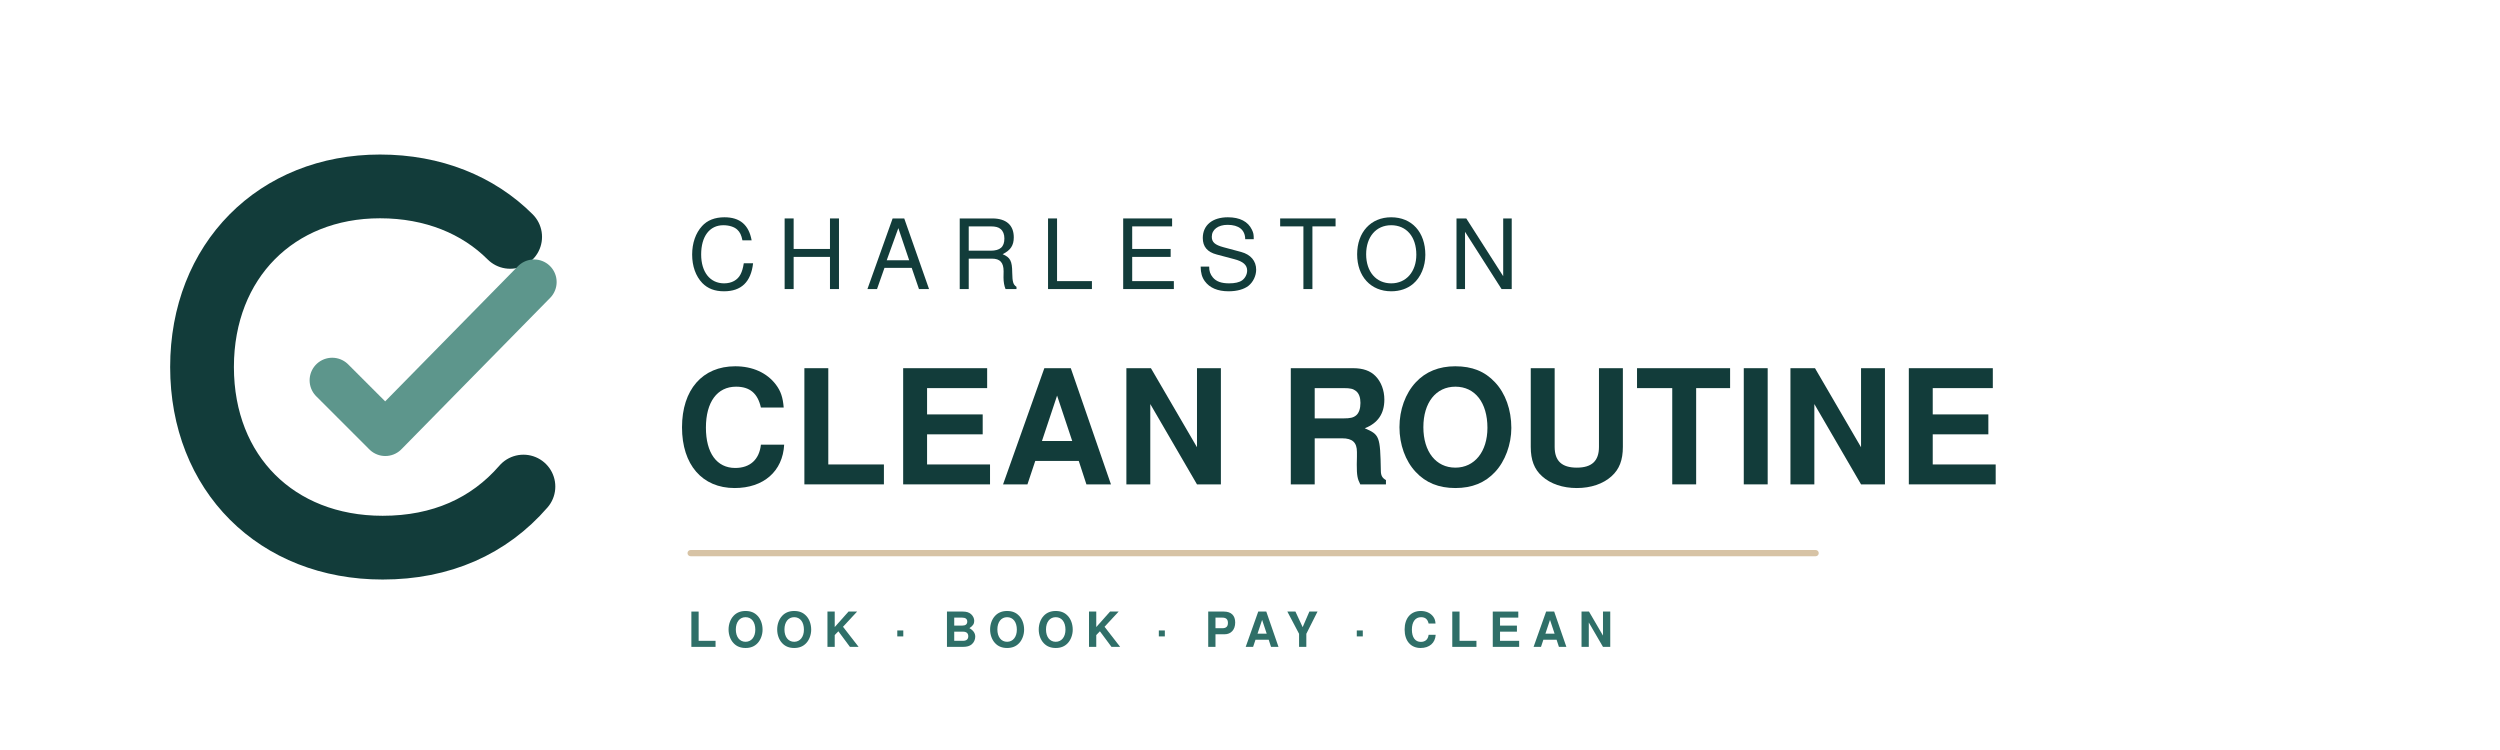
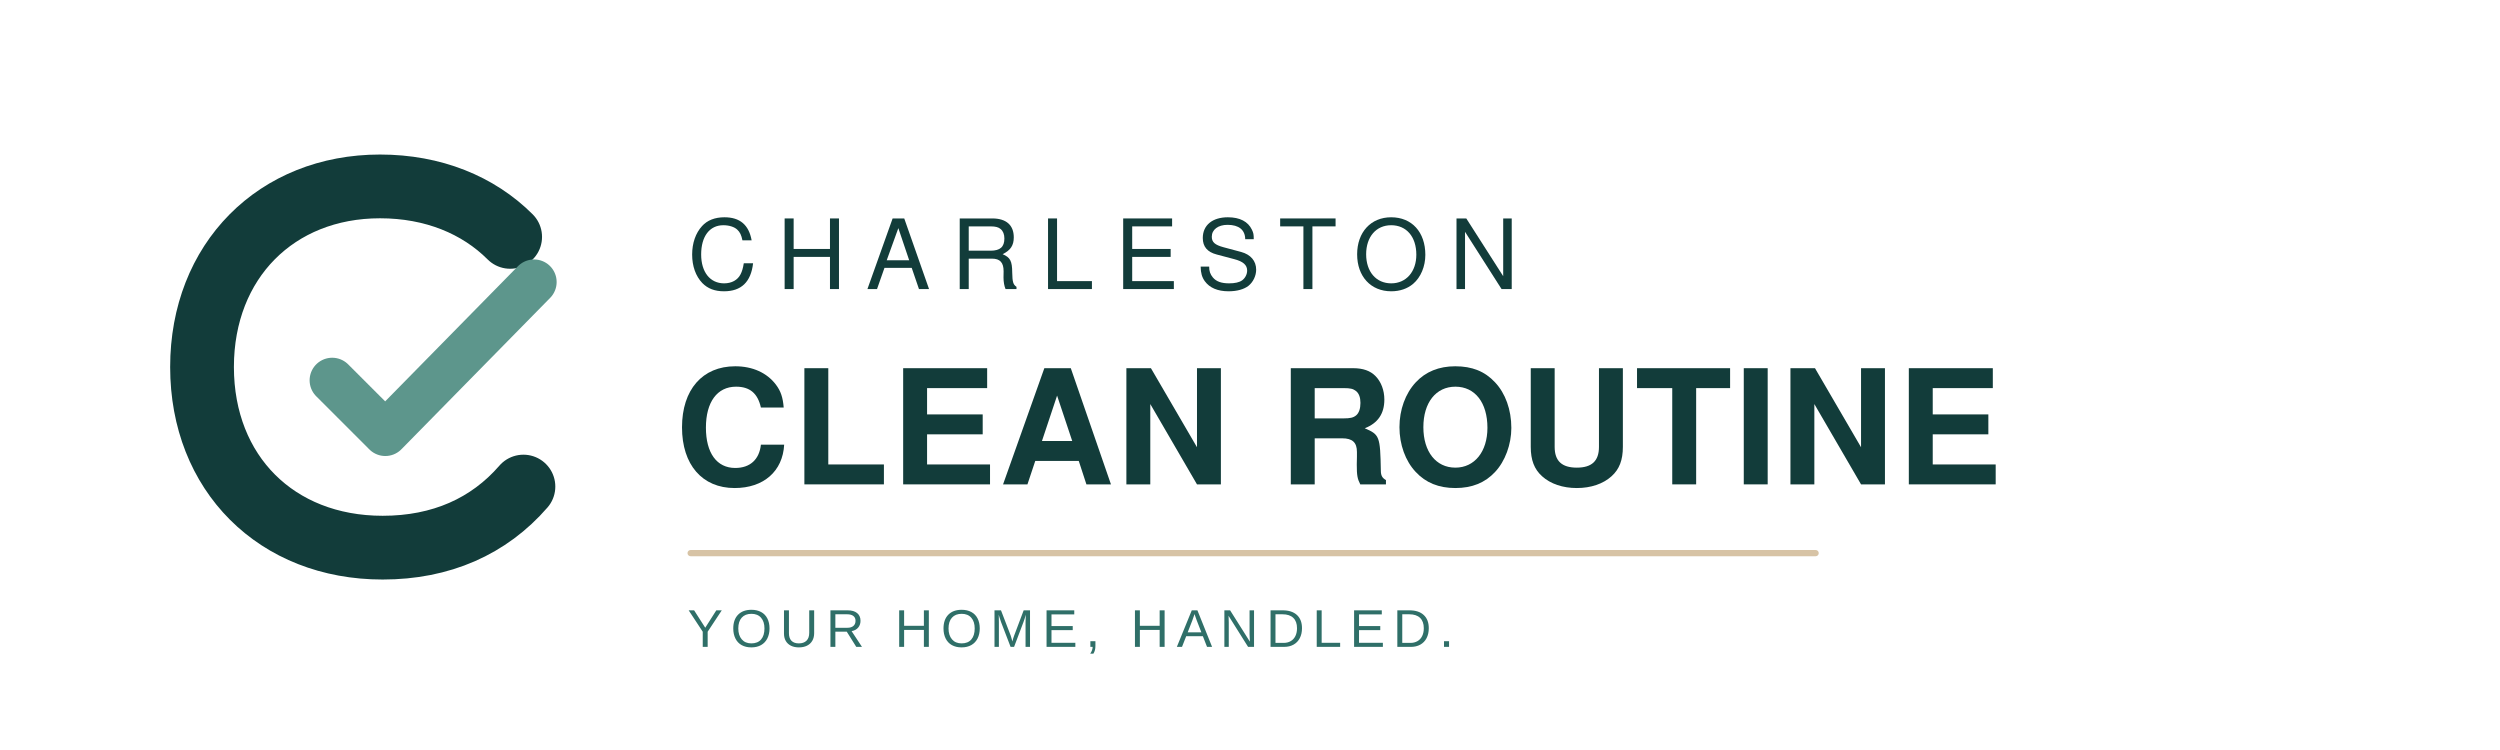
<svg xmlns="http://www.w3.org/2000/svg" width="1600" height="480" viewBox="0 0 1600 480" role="img" aria-labelledby="title desc" version="1.1" id="svg20">
  <defs id="defs24" />
  <g transform="matrix(1.7,0,0,1.7,80,70)" id="g8">
    <path d="M 145,48 C 133,36 116,29 96,29 57,29 29,57 29,97 c 0,40 28,68 68,68 22,0 40,-8 53,-23" fill="none" stroke="#123c3a" stroke-width="24" stroke-linecap="round" id="path4" />
    <path d="m 78,102 20,20 56,-57" fill="none" stroke="#5d968c" stroke-width="17" stroke-linecap="round" stroke-linejoin="round" id="path6" />
  </g>
  <g fill="#123c3a" font-family="'Nimbus Sans', Arial, Helvetica, sans-serif" id="g14">
    <g aria-label="CHARLESTON" id="text10" style="font-size:62px;letter-spacing:13">
      <path d="m 481.044,153.814 c -1.798,-9.92 -7.502,-14.756 -17.422,-14.756 -6.076,0 -10.974,1.922 -14.322,5.642 -4.092,4.464 -6.324,10.912 -6.324,18.228 0,7.44 2.294,13.826 6.51,18.228 3.534,3.596 7.998,5.27 13.888,5.27 11.036,0 17.236,-5.952 18.6,-17.918 h -5.952 c -0.496,3.1 -1.116,5.208 -2.046,7.006 -1.86,3.72 -5.704,5.828 -10.54,5.828 -8.99,0 -14.694,-7.192 -14.694,-18.476 0,-11.594 5.394,-18.724 14.198,-18.724 3.658,0 7.068,1.054 8.928,2.852 1.674,1.55 2.604,3.41 3.286,6.82 z" id="path26" />
      <path d="M 531.182,164.416 V 185 h 5.766 v -45.198 h -5.766 v 19.53 h -23.25 v -19.53 h -5.766 V 185 h 5.766 v -20.584 z" id="path28" />
      <path d="m 583.49,171.422 4.65,13.578 h 6.448 l -15.872,-45.198 h -7.44 l -16.12,45.198 h 6.138 l 4.774,-13.578 z m -1.612,-4.836 h -14.384 l 7.44,-20.584 z" id="path30" />
      <path d="m 619.988,165.532 h 14.88 c 5.146,0 7.44,2.48 7.44,8.06 l -0.062,4.03 c 0,2.79 0.496,5.518 1.302,7.378 h 7.006 v -1.426 c -2.17,-1.488 -2.604,-3.1 -2.728,-9.114 -0.062,-7.44 -1.24,-9.672 -6.138,-11.78 5.084,-2.542 7.13,-5.58 7.13,-10.788 0,-7.812 -4.836,-12.09 -13.764,-12.09 h -20.832 V 185 h 5.766 z m 0,-5.084 v -15.562 h 13.95 c 3.224,0 5.084,0.496 6.51,1.736 1.55,1.302 2.356,3.348 2.356,6.014 0,5.394 -2.728,7.812 -8.866,7.812 z" id="path32" />
      <path d="m 676.512,139.802 h -5.766 V 185 h 28.086 v -5.084 h -22.32 z" id="path34" />
      <path d="m 724.604,164.416 h 24.614 v -5.084 h -24.614 v -14.446 h 25.544 v -5.084 h -31.31 V 185 h 32.426 v -5.084 h -26.66 z" id="path36" />
      <path d="m 802.394,153.07 c 0,-3.1 -0.186,-3.968 -1.178,-6.076 -2.48,-5.208 -7.75,-7.936 -15.376,-7.936 -9.92,0 -16.058,5.084 -16.058,13.268 0,5.518 2.914,8.99 8.866,10.54 l 11.222,2.976 c 5.766,1.488 8.308,3.782 8.308,7.316 0,2.418 -1.302,4.898 -3.224,6.262 -1.798,1.302 -4.65,1.922 -8.308,1.922 -4.96,0 -8.246,-1.178 -10.416,-3.782 -1.674,-1.984 -2.418,-4.154 -2.356,-6.944 h -5.456 c 0.062,4.154 0.868,6.882 2.666,9.362 3.1,4.278 8.308,6.448 15.19,6.448 5.394,0 9.796,-1.24 12.71,-3.472 3.038,-2.418 4.96,-6.448 4.96,-10.354 0,-5.58 -3.472,-9.672 -9.61,-11.346 l -11.346,-3.038 c -5.456,-1.488 -7.44,-3.224 -7.44,-6.696 0,-4.588 4.03,-7.626 10.106,-7.626 7.192,0 11.222,3.224 11.284,9.176 z" id="path38" />
      <path d="m 839.946,144.886 h 14.818 v -5.084 h -35.464 v 5.084 h 14.88 V 185 h 5.766 z" id="path40" />
      <path d="m 890.332,139.058 c -12.958,0 -21.762,9.548 -21.762,23.684 0,14.198 8.742,23.684 21.824,23.684 5.518,0 10.354,-1.674 14.012,-4.774 4.898,-4.154 7.812,-11.16 7.812,-18.538 0,-14.57 -8.618,-24.056 -21.886,-24.056 z m 0,5.084 c 9.796,0 16.12,7.378 16.12,18.848 0,10.912 -6.51,18.352 -16.058,18.352 -9.672,0 -16.058,-7.44 -16.058,-18.6 0,-11.16 6.386,-18.6 15.996,-18.6 z" id="path42" />
      <path d="m 967.502,139.802 h -5.456 v 36.952 l -23.622,-36.952 h -6.262 V 185 h 5.456 v -36.642 l 23.374,36.642 h 6.51 z" id="path44" />
    </g>
    <g aria-label="CLEAN ROUTINE" id="text12" style="font-weight:700;font-size:102px;letter-spacing:1">
      <path d="m 501.564,260.836 c -0.51,-6.426 -1.836,-10.506 -4.998,-14.688 -5.712,-7.548 -14.892,-11.73 -26.01,-11.73 -21.012,0 -34.068,14.994 -34.068,39.066 0,23.97 12.954,38.862 33.66,38.862 18.564,0 30.804,-10.71 31.722,-27.744 h -14.892 c -1.02,9.486 -6.936,14.892 -16.422,14.892 -11.832,0 -18.768,-9.588 -18.768,-25.806 0,-16.422 7.242,-26.214 19.278,-26.214 8.874,0 13.872,4.284 15.912,13.362 z" id="path47" />
      <path d="m 530.104,235.642 h -15.3 V 310 h 50.898 v -12.75 h -35.598 z" id="path49" />
      <path d="m 593.324,277.972 h 35.598 v -12.75 h -35.598 v -16.83 h 38.454 v -12.75 h -53.754 V 310 h 55.59 v -12.75 h -40.29 z" id="path51" />
      <path d="m 690.408,295.006 4.896,14.994 h 15.708 l -25.704,-74.358 h -16.932 L 641.958,310 h 15.606 l 4.998,-14.994 z m -4.182,-12.75 h -19.38 l 9.69,-29.07 z" id="path53" />
      <path d="m 766.072,310 h 15.3 v -74.358 h -15.3 v 50.592 l -29.478,-50.592 h -15.708 V 310 h 15.3 v -51.408 z" id="path55" />
      <path d="m 841.41,280.522 h 17.544 c 6.63,0 9.486,2.652 9.486,8.772 v 3.06 c -0.102,1.938 -0.102,3.774 -0.102,4.896 0,7.038 0.408,9.18 2.244,12.75 h 16.422 v -2.754 c -2.346,-1.326 -3.264,-2.856 -3.264,-6.12 -0.408,-21.93 -0.816,-22.95 -10.302,-27.03 8.364,-3.264 12.546,-9.282 12.546,-18.36 0,-5.916 -2.04,-11.322 -5.61,-14.994 -3.366,-3.468 -8.058,-5.1 -14.382,-5.1 h -39.882 V 310 h 15.3 z m 0,-12.75 v -19.38 h 18.462 c 4.386,0 6.12,0.408 8.058,1.938 1.836,1.53 2.754,4.08 2.754,7.548 0,3.57 -0.918,6.426 -2.754,7.956 -1.734,1.428 -3.672,1.938 -8.058,1.938 z" id="path57" />
      <path d="m 931.354,234.418 c -10.404,0 -18.972,3.468 -25.296,10.302 -6.63,7.14 -10.404,17.544 -10.404,28.662 0,11.118 3.774,21.624 10.404,28.662 6.426,6.936 14.79,10.302 25.398,10.302 10.608,0 18.972,-3.366 25.398,-10.302 6.426,-6.834 10.404,-17.646 10.404,-28.152 0,-11.628 -3.774,-22.134 -10.404,-29.172 -6.528,-7.038 -14.688,-10.302 -25.5,-10.302 z m 0.102,13.056 c 12.546,0 20.502,10.2 20.502,26.316 0,15.3 -8.262,25.5 -20.502,25.5 -12.444,0 -20.502,-10.2 -20.502,-25.908 0,-15.708 8.058,-25.908 20.502,-25.908 z" id="path59" />
      <path d="m 1023.338,235.642 v 50.388 c 0,8.976 -4.59,13.26 -14.178,13.26 -9.588,0 -14.178,-4.284 -14.178,-13.26 v -50.388 h -15.3 v 50.388 c 0,8.364 2.244,14.28 7.242,18.768 5.406,4.896 13.26,7.548 22.236,7.548 8.976,0 16.83,-2.652 22.236,-7.548 4.998,-4.488 7.242,-10.404 7.242,-18.768 v -50.388 z" id="path61" />
      <path d="m 1085.538,248.392 h 21.726 v -12.75 h -59.568 v 12.75 h 22.542 V 310 h 15.3 z" id="path63" />
      <path d="m 1131.316,235.642 h -15.3 V 310 h 15.3 z" id="path65" />
      <path d="m 1191.068,310 h 15.3 v -74.358 h -15.3 v 50.592 l -29.478,-50.592 h -15.708 V 310 h 15.3 v -51.408 z" id="path67" />
      <path d="m 1236.948,277.972 h 35.598 v -12.75 h -35.598 v -16.83 h 38.454 v -12.75 h -53.754 V 310 h 55.59 v -12.75 h -40.29 z" id="path69" />
    </g>
  </g>
  <rect x="440" y="352" width="724" height="4" rx="2" fill="#D7C3A5" id="rect16" />
-   <g aria-label="LOOK · BOOK · PAY · CLEAN" id="text18" style="font-weight:600;font-size:31px;font-family:'Nimbus Sans', Arial, Helvetica, sans-serif;letter-spacing:7;fill:#2f6f68">
-     <path d="m 447.13,391.401 h -4.65 V 414 h 15.469 v -3.875 H 447.13 Z" id="path72" />
-     <path d="m 477.132,391.029 c -3.162,0 -5.766,1.054 -7.688,3.131 -2.015,2.17 -3.162,5.332 -3.162,8.711 0,3.379 1.147,6.572 3.162,8.711 1.953,2.108 4.495,3.131 7.719,3.131 3.224,0 5.766,-1.023 7.719,-3.131 1.953,-2.077 3.162,-5.363 3.162,-8.556 0,-3.534 -1.147,-6.727 -3.162,-8.866 -1.984,-2.139 -4.464,-3.131 -7.75,-3.131 z m 0.031,3.968 c 3.813,0 6.231,3.1 6.231,7.998 0,4.65 -2.511,7.75 -6.231,7.75 -3.782,0 -6.231,-3.1 -6.231,-7.874 0,-4.774 2.449,-7.874 6.231,-7.874 z" id="path74" />
-     <path d="m 508.25,391.029 c -3.162,0 -5.766,1.054 -7.688,3.131 -2.015,2.17 -3.162,5.332 -3.162,8.711 0,3.379 1.147,6.572 3.162,8.711 1.953,2.108 4.495,3.131 7.719,3.131 3.224,0 5.766,-1.023 7.719,-3.131 1.953,-2.077 3.162,-5.363 3.162,-8.556 0,-3.534 -1.147,-6.727 -3.162,-8.866 -1.984,-2.139 -4.464,-3.131 -7.75,-3.131 z m 0.031,3.968 c 3.813,0 6.231,3.1 6.231,7.998 0,4.65 -2.511,7.75 -6.231,7.75 -3.782,0 -6.231,-3.1 -6.231,-7.874 0,-4.774 2.449,-7.874 6.231,-7.874 z" id="path76" />
-     <path d="m 534.222,406.436 2.325,-2.418 7.409,9.982 h 5.549 l -9.982,-12.865 9.021,-9.734 h -5.487 l -8.835,9.92 v -9.92 h -4.65 V 414 h 4.65 z" id="path78" />
-     <path d="m 574.262,403.491 v 3.813 h 3.844 v -3.813 z" id="path80" />
-     <path d="m 606.056,414 h 10.168 c 2.604,0 4.34,-0.496 5.704,-1.643 1.364,-1.147 2.232,-3.038 2.232,-4.867 0,-2.232 -1.178,-3.999 -3.751,-5.487 2.232,-1.426 3.1,-2.728 3.1,-4.65 0,-1.581 -0.775,-3.193 -2.046,-4.309 -1.333,-1.147 -2.914,-1.643 -5.332,-1.643 h -10.075 z m 4.65,-18.724 h 5.053 c 2.17,0 3.286,0.868 3.286,2.542 0,1.705 -1.116,2.573 -3.286,2.573 h -5.053 z m 0,8.99 h 5.549 c 2.263,0 3.441,0.992 3.441,2.945 0,1.922 -1.178,2.914 -3.441,2.914 h -5.549 z" id="path82" />
-     <path d="m 644.521,391.029 c -3.162,0 -5.766,1.054 -7.688,3.131 -2.015,2.17 -3.162,5.332 -3.162,8.711 0,3.379 1.147,6.572 3.162,8.711 1.953,2.108 4.495,3.131 7.719,3.131 3.224,0 5.766,-1.023 7.719,-3.131 1.953,-2.077 3.162,-5.363 3.162,-8.556 0,-3.534 -1.147,-6.727 -3.162,-8.866 -1.984,-2.139 -4.464,-3.131 -7.75,-3.131 z m 0.031,3.968 c 3.813,0 6.231,3.1 6.231,7.998 0,4.65 -2.511,7.75 -6.231,7.75 -3.782,0 -6.231,-3.1 -6.231,-7.874 0,-4.774 2.449,-7.874 6.231,-7.874 z" id="path84" />
-     <path d="m 675.639,391.029 c -3.162,0 -5.766,1.054 -7.688,3.131 -2.015,2.17 -3.162,5.332 -3.162,8.711 0,3.379 1.147,6.572 3.162,8.711 1.953,2.108 4.495,3.131 7.719,3.131 3.224,0 5.766,-1.023 7.719,-3.131 1.953,-2.077 3.162,-5.363 3.162,-8.556 0,-3.534 -1.147,-6.727 -3.162,-8.866 -1.984,-2.139 -4.464,-3.131 -7.75,-3.131 z m 0.031,3.968 c 3.813,0 6.231,3.1 6.231,7.998 0,4.65 -2.511,7.75 -6.231,7.75 -3.782,0 -6.231,-3.1 -6.231,-7.874 0,-4.774 2.449,-7.874 6.231,-7.874 z" id="path86" />
-     <path d="m 701.611,406.436 2.325,-2.418 7.409,9.982 h 5.549 l -9.982,-12.865 9.021,-9.734 h -5.487 l -8.835,9.92 v -9.92 h -4.65 V 414 h 4.65 z" id="path88" />
-     <path d="m 741.651,403.491 v 3.813 h 3.844 v -3.813 z" id="path90" />
-     <path d="m 777.909,405.94 h 5.797 c 4.154,0 6.82,-2.945 6.82,-7.533 0,-4.526 -2.573,-7.006 -7.285,-7.006 h -9.982 V 414 h 4.65 z m 0,-3.875 v -6.789 h 4.34 c 2.48,0 3.627,1.085 3.627,3.379 0,2.325 -1.147,3.41 -3.627,3.41 z" id="path92" />
-     <path d="m 811.972,409.443 1.488,4.557 h 4.774 l -7.812,-22.599 h -5.146 l -8.029,22.599 h 4.743 l 1.519,-4.557 z m -1.271,-3.875 h -5.89 l 2.945,-8.835 z" id="path94" />
-     <path d="m 836.053,405.63 7.161,-14.229 h -5.208 l -4.309,9.982 -4.619,-9.982 h -5.177 l 7.502,14.229 V 414 h 4.65 z" id="path96" />
-     <path d="m 868.343,403.491 v 3.813 h 3.844 v -3.813 z" id="path98" />
-     <path d="m 918.737,399.058 c -0.155,-1.953 -0.558,-3.193 -1.519,-4.464 -1.736,-2.294 -4.526,-3.565 -7.905,-3.565 -6.386,0 -10.354,4.557 -10.354,11.873 0,7.285 3.937,11.811 10.23,11.811 5.642,0 9.362,-3.255 9.641,-8.432 h -4.526 c -0.31,2.883 -2.108,4.526 -4.991,4.526 -3.596,0 -5.704,-2.914 -5.704,-7.843 0,-4.991 2.201,-7.967 5.859,-7.967 2.697,0 4.216,1.302 4.836,4.061 z" id="path100" />
-     <path d="m 934.107,391.401 h -4.65 V 414 h 15.469 v -3.875 h -10.819 z" id="path102" />
-     <path d="m 960.017,404.266 h 10.819 v -3.875 h -10.819 v -5.115 h 11.687 v -3.875 h -16.337 V 414 h 16.895 v -3.875 h -12.245 z" id="path104" />
-     <path d="m 996.219,409.443 1.488,4.557 h 4.774 l -7.812,-22.599 h -5.146 l -8.029,22.599 h 4.743 l 1.519,-4.557 z m -1.271,-3.875 h -5.89 l 2.945,-8.835 z" id="path106" />
-     <path d="m 1025.911,414 h 4.65 v -22.599 h -4.65 v 15.376 l -8.959,-15.376 h -4.774 V 414 h 4.65 v -15.624 z" id="path108" />
-   </g>
+   <text x="440" y="414" aria-label="Your Home, Handled." style="font-weight:500;font-size:34px;font-family:Arial, Helvetica, sans-serif;letter-spacing:5px;fill:#2f6f68">YOUR HOME, HANDLED.</text>
</svg>
